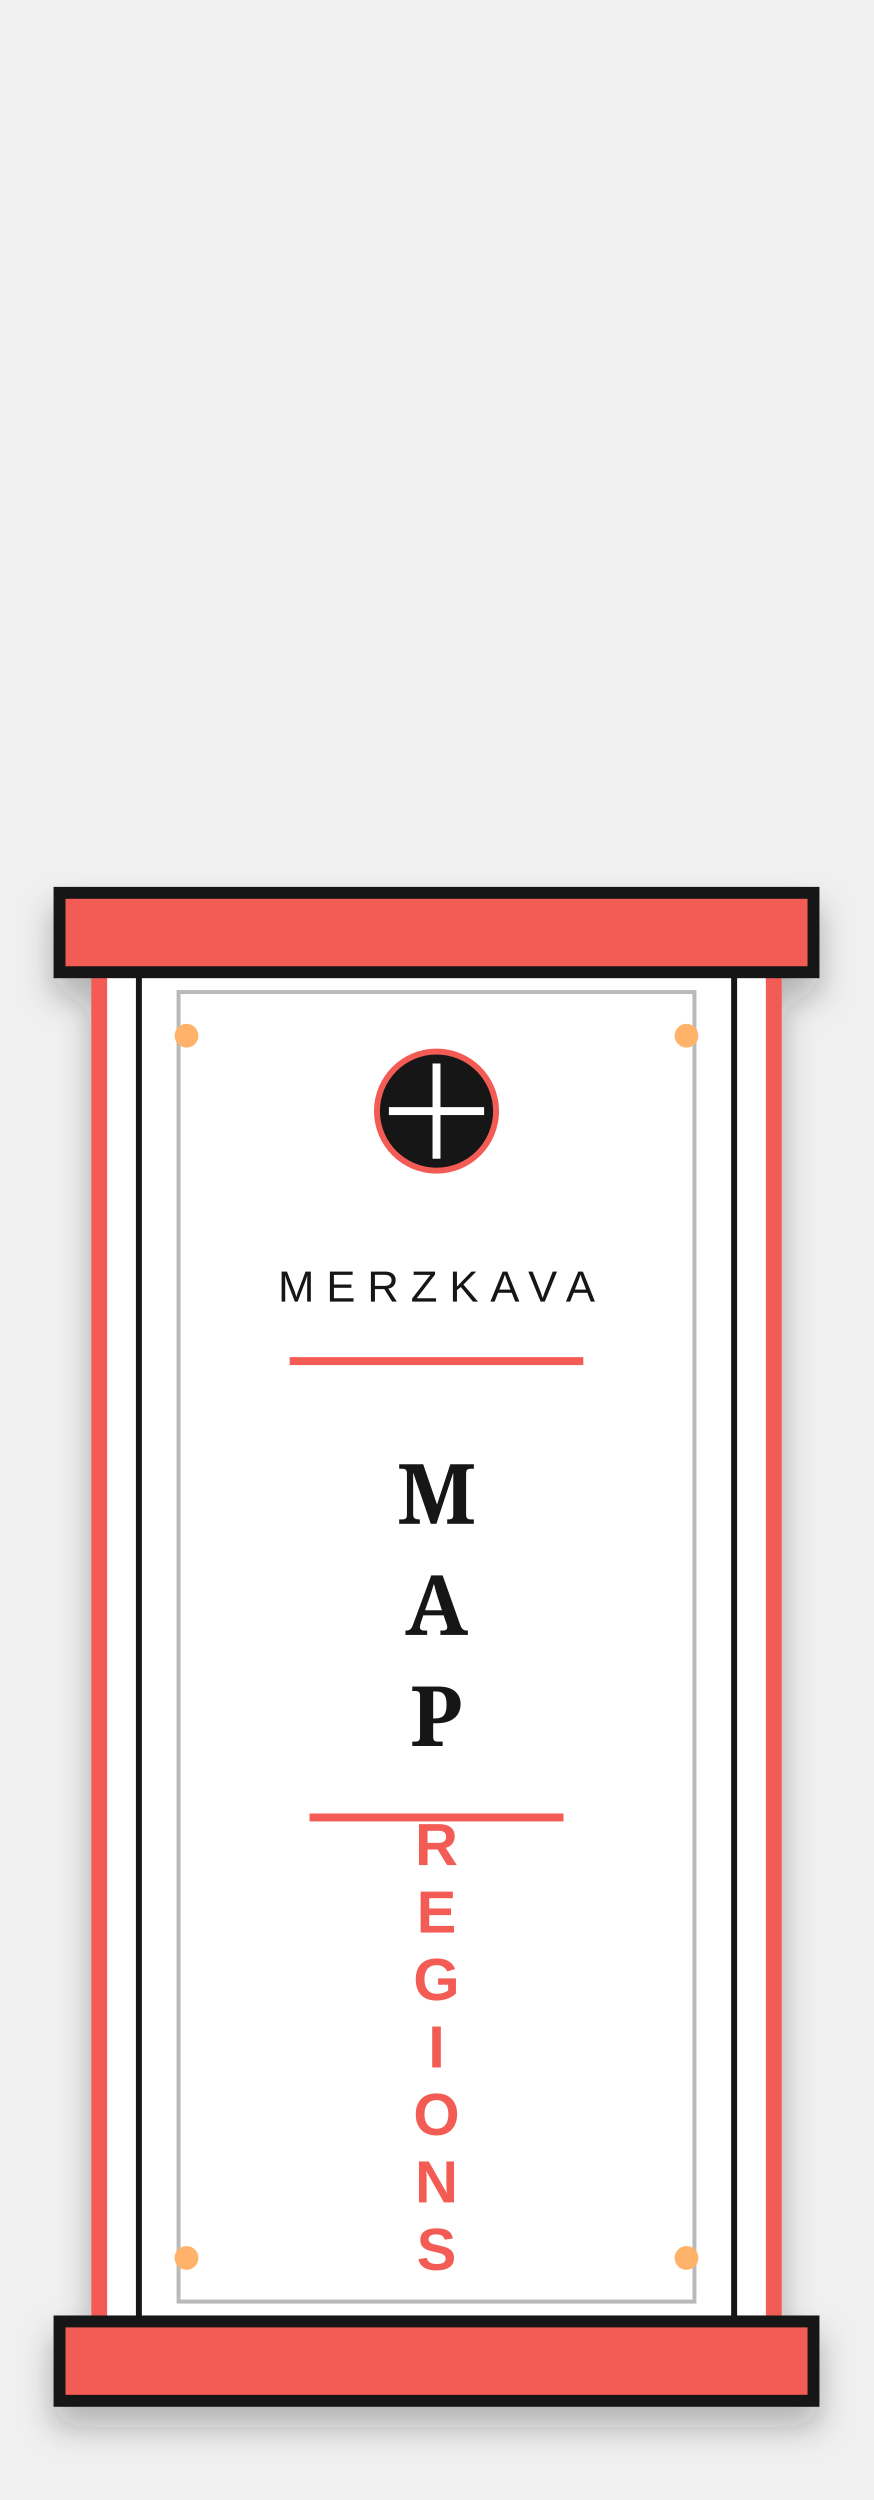
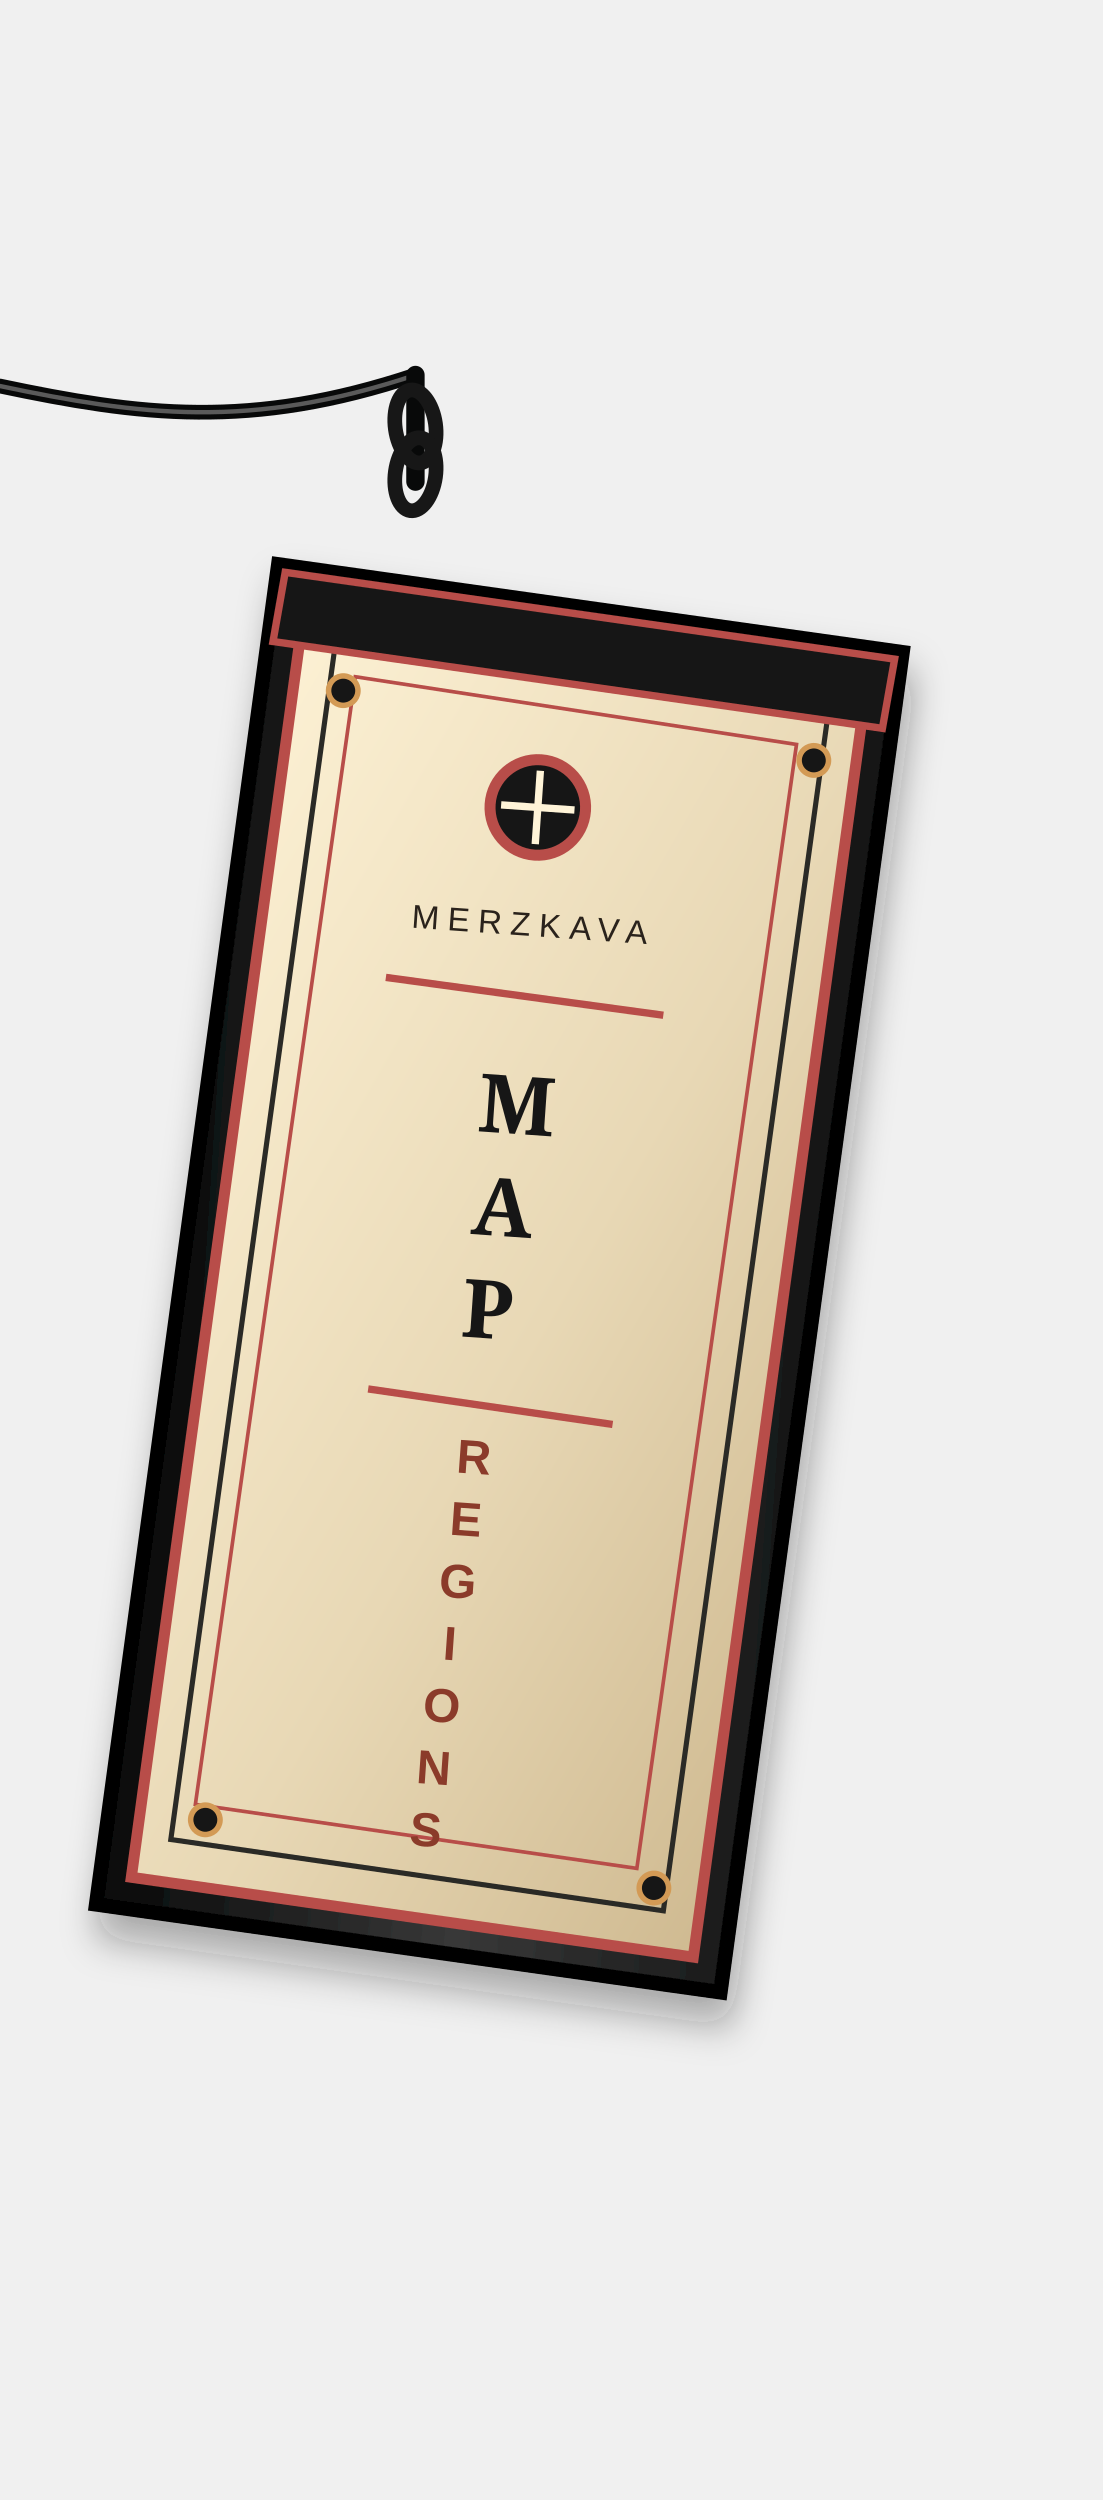
- <svg xmlns="http://www.w3.org/2000/svg" width="220" height="630" viewBox="0 0 220 630" role="img" aria-labelledby="title">
+ <svg xmlns="http://www.w3.org/2000/svg" width="300" height="680" viewBox="0 0 300 680" role="img" aria-labelledby="title">
  <defs>
-     <filter id="s" x="-30%" y="-20%" width="160%" height="150%">
-       <feDropShadow dx="0" dy="5" stdDeviation="4" flood-color="#151515" flood-opacity=".3" />
+     <filter id="shadow" x="-30%" y="-20%" width="170%" height="160%">
+       <feDropShadow dx="2" dy="7" stdDeviation="5" flood-color="#151515" flood-opacity=".34" />
    </filter>
+     <linearGradient id="paper" x1="0" y1="0" x2="1" y2="1">
+       <stop offset="0" stop-color="#FFF4D8" />
+       <stop offset=".55" stop-color="#E8D8B5" />
+       <stop offset="1" stop-color="#CBB58B" />
+     </linearGradient>
+     <linearGradient id="iron" x1="0" y1="0" x2="1" y2="0">
+       <stop offset="0" stop-color="#080909" />
+       <stop offset=".5" stop-color="#383838" />
+       <stop offset="1" stop-color="#111212" />
+     </linearGradient>
  </defs>
-   <g transform="translate(0 210)" filter="url(#s)">
-     <path d="M25 20H195V390H25Z" fill="#FFFFFF" stroke="#F25C54" stroke-width="4" />
-     <path d="M35 30H185V380H35Z" fill="none" stroke="#151515" stroke-width="1.5" />
-     <path d="M45 40H175V370H45Z" fill="none" stroke="#151515" stroke-opacity=".3" />
-     <path d="M15 15H205V35H15ZM15 375H205V395H15Z" fill="#F25C54" stroke="#151515" stroke-width="3" />
-     <circle cx="110" cy="70" r="15" fill="#151515" stroke="#F25C54" stroke-width="1.5" />
-     <path d="M110 58V82M98 70H122" stroke="#FFFFFF" stroke-width="2" />
-     <text x="110" y="118" fill="#151515" text-anchor="middle" font-family="Arial, sans-serif" font-size="11" letter-spacing="3">MERZKAVA</text>
-     <path d="M73 133H147" stroke="#F25C54" stroke-width="2" />
-     <g fill="#151515" text-anchor="middle" font-family="Georgia, serif" font-size="21" font-weight="700">
-       <text x="110" y="174">M</text>
-       <text x="110" y="202">A</text>
-       <text x="110" y="230">P</text>
+   <g fill="none" stroke="#080909" stroke-width="5" stroke-linecap="round" stroke-linejoin="round">
+     <path d="M0 105 C38 113 68 117 113 102" stroke-width="4" />
+     <path d="M0 105 C38 113 68 117 113 102" stroke="#5A5A5A" stroke-width="1.2" />
+     <path d="M113 102 L113 131" />
+   </g>
+   <g fill="none" stroke="#171717" stroke-width="4">
+     <ellipse cx="113" cy="116" rx="5.5" ry="10" transform="rotate(-8 113 116)" />
+     <ellipse cx="113" cy="129" rx="5.5" ry="10" transform="rotate(8 113 129)" />
+   </g>
+   <g transform="rotate(4 145 410)" filter="url(#shadow)">
+     <path d="M58 159 L229 171 L205 538 L34 526 Z" fill="url(#iron)" stroke="#050505" stroke-width="4" />
+     <path d="M66 168 L220 179 L197 529 L43 518 Z" fill="url(#paper)" stroke="#B84D48" stroke-width="3" />
+     <path d="M75 179 L210 189 L188 517 L53 507 Z" fill="none" stroke="#2A2925" stroke-width="1.4" />
+     <path d="M81 188 L202 198 L180 506 L59 497 Z" fill="none" stroke="#B84D48" stroke-width="1" />
+     <path d="M60 161 L227 173 L225 192 L58 180 Z" fill="#171717" stroke="#B84D48" stroke-width="2" />
+     <circle cx="78" cy="192" r="4" fill="#151515" stroke="#D39A55" stroke-width="1.5" />
+     <circle cx="207" cy="202" r="4" fill="#151515" stroke="#D39A55" stroke-width="1.5" />
+     <circle cx="62" cy="501" r="4" fill="#151515" stroke="#D39A55" stroke-width="1.5" />
+     <circle cx="185" cy="511" r="4" fill="#151515" stroke="#D39A55" stroke-width="1.5" />
+     <circle cx="133" cy="220" r="13" fill="#171717" stroke="#B84D48" stroke-width="3" />
+     <path d="M133 210 V230 M123 220 H143" stroke="#FFF4D8" stroke-width="2" />
+     <text x="133" y="255" fill="#29231B" text-anchor="middle" font-family="Arial,sans-serif" font-size="9" letter-spacing="2.3">MERZKAVA</text>
+     <path d="M95 269 L171 274" stroke="#B84D48" stroke-width="2" />
+     <g fill="#171717" text-anchor="middle" font-family="Georgia,serif" font-size="22" font-weight="700">
+       <text x="133" y="309">M</text>
+       <text x="131" y="337">A</text>
+       <text x="129" y="365">P</text>
    </g>
-     <path d="M78 248H142" stroke="#F25C54" stroke-width="2" />
-     <g fill="#F25C54" text-anchor="middle" font-family="Arial, sans-serif" font-size="15" font-weight="700">
-       <text x="110" y="260">R</text>
-       <text x="110" y="277">E</text>
-       <text x="110" y="294">G</text>
-       <text x="110" y="311">I</text>
-       <text x="110" y="328">O</text>
-       <text x="110" y="345">N</text>
-       <text x="110" y="362">S</text>
+     <path d="M98 381 L165 386" stroke="#B84D48" stroke-width="2" />
+     <g fill="#8B3B2B" text-anchor="middle" font-family="Arial,sans-serif" font-size="13" font-weight="700">
+       <text x="128" y="402">R</text>
+       <text x="127" y="419">E</text>
+       <text x="126" y="436">G</text>
+       <text x="125" y="453">I</text>
+       <text x="124" y="470">O</text>
+       <text x="123" y="487">N</text>
+       <text x="122" y="504">S</text>
    </g>
-     <circle cx="47" cy="51" r="3" fill="#FFB36B" />
-     <circle cx="173" cy="51" r="3" fill="#FFB36B" />
-     <circle cx="47" cy="359" r="3" fill="#FFB36B" />
-     <circle cx="173" cy="359" r="3" fill="#FFB36B" />
  </g>
</svg>
